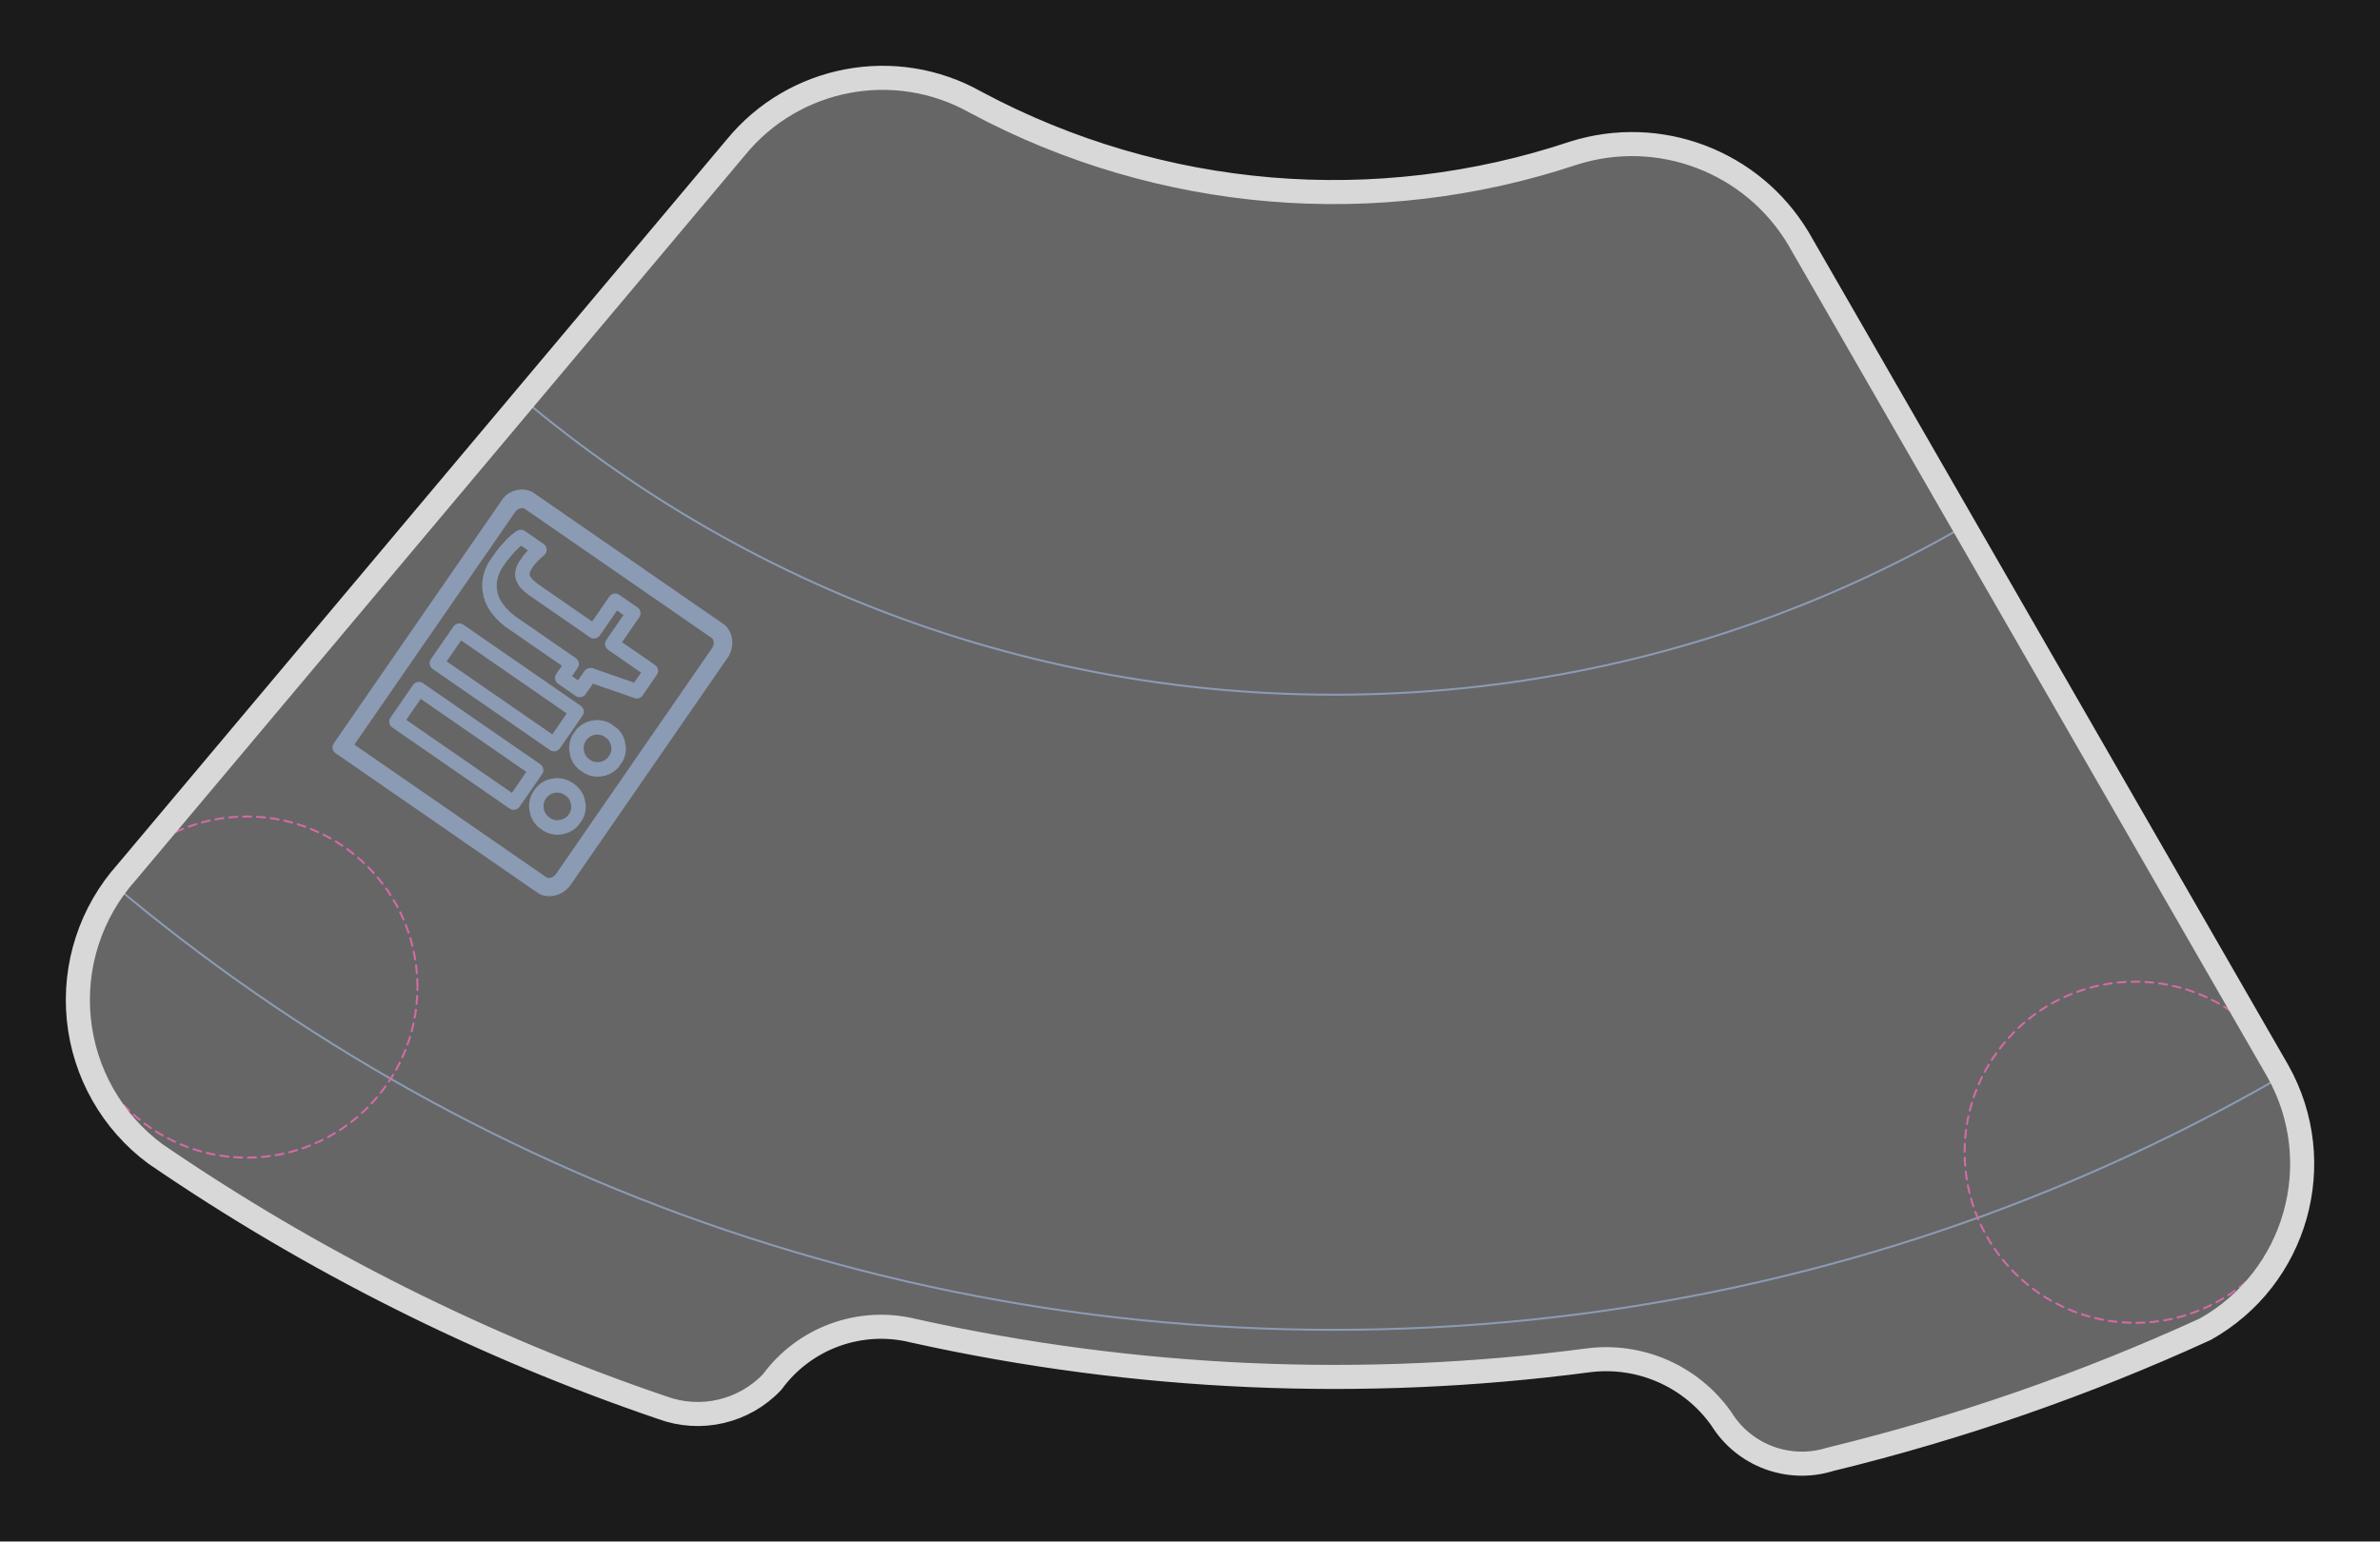
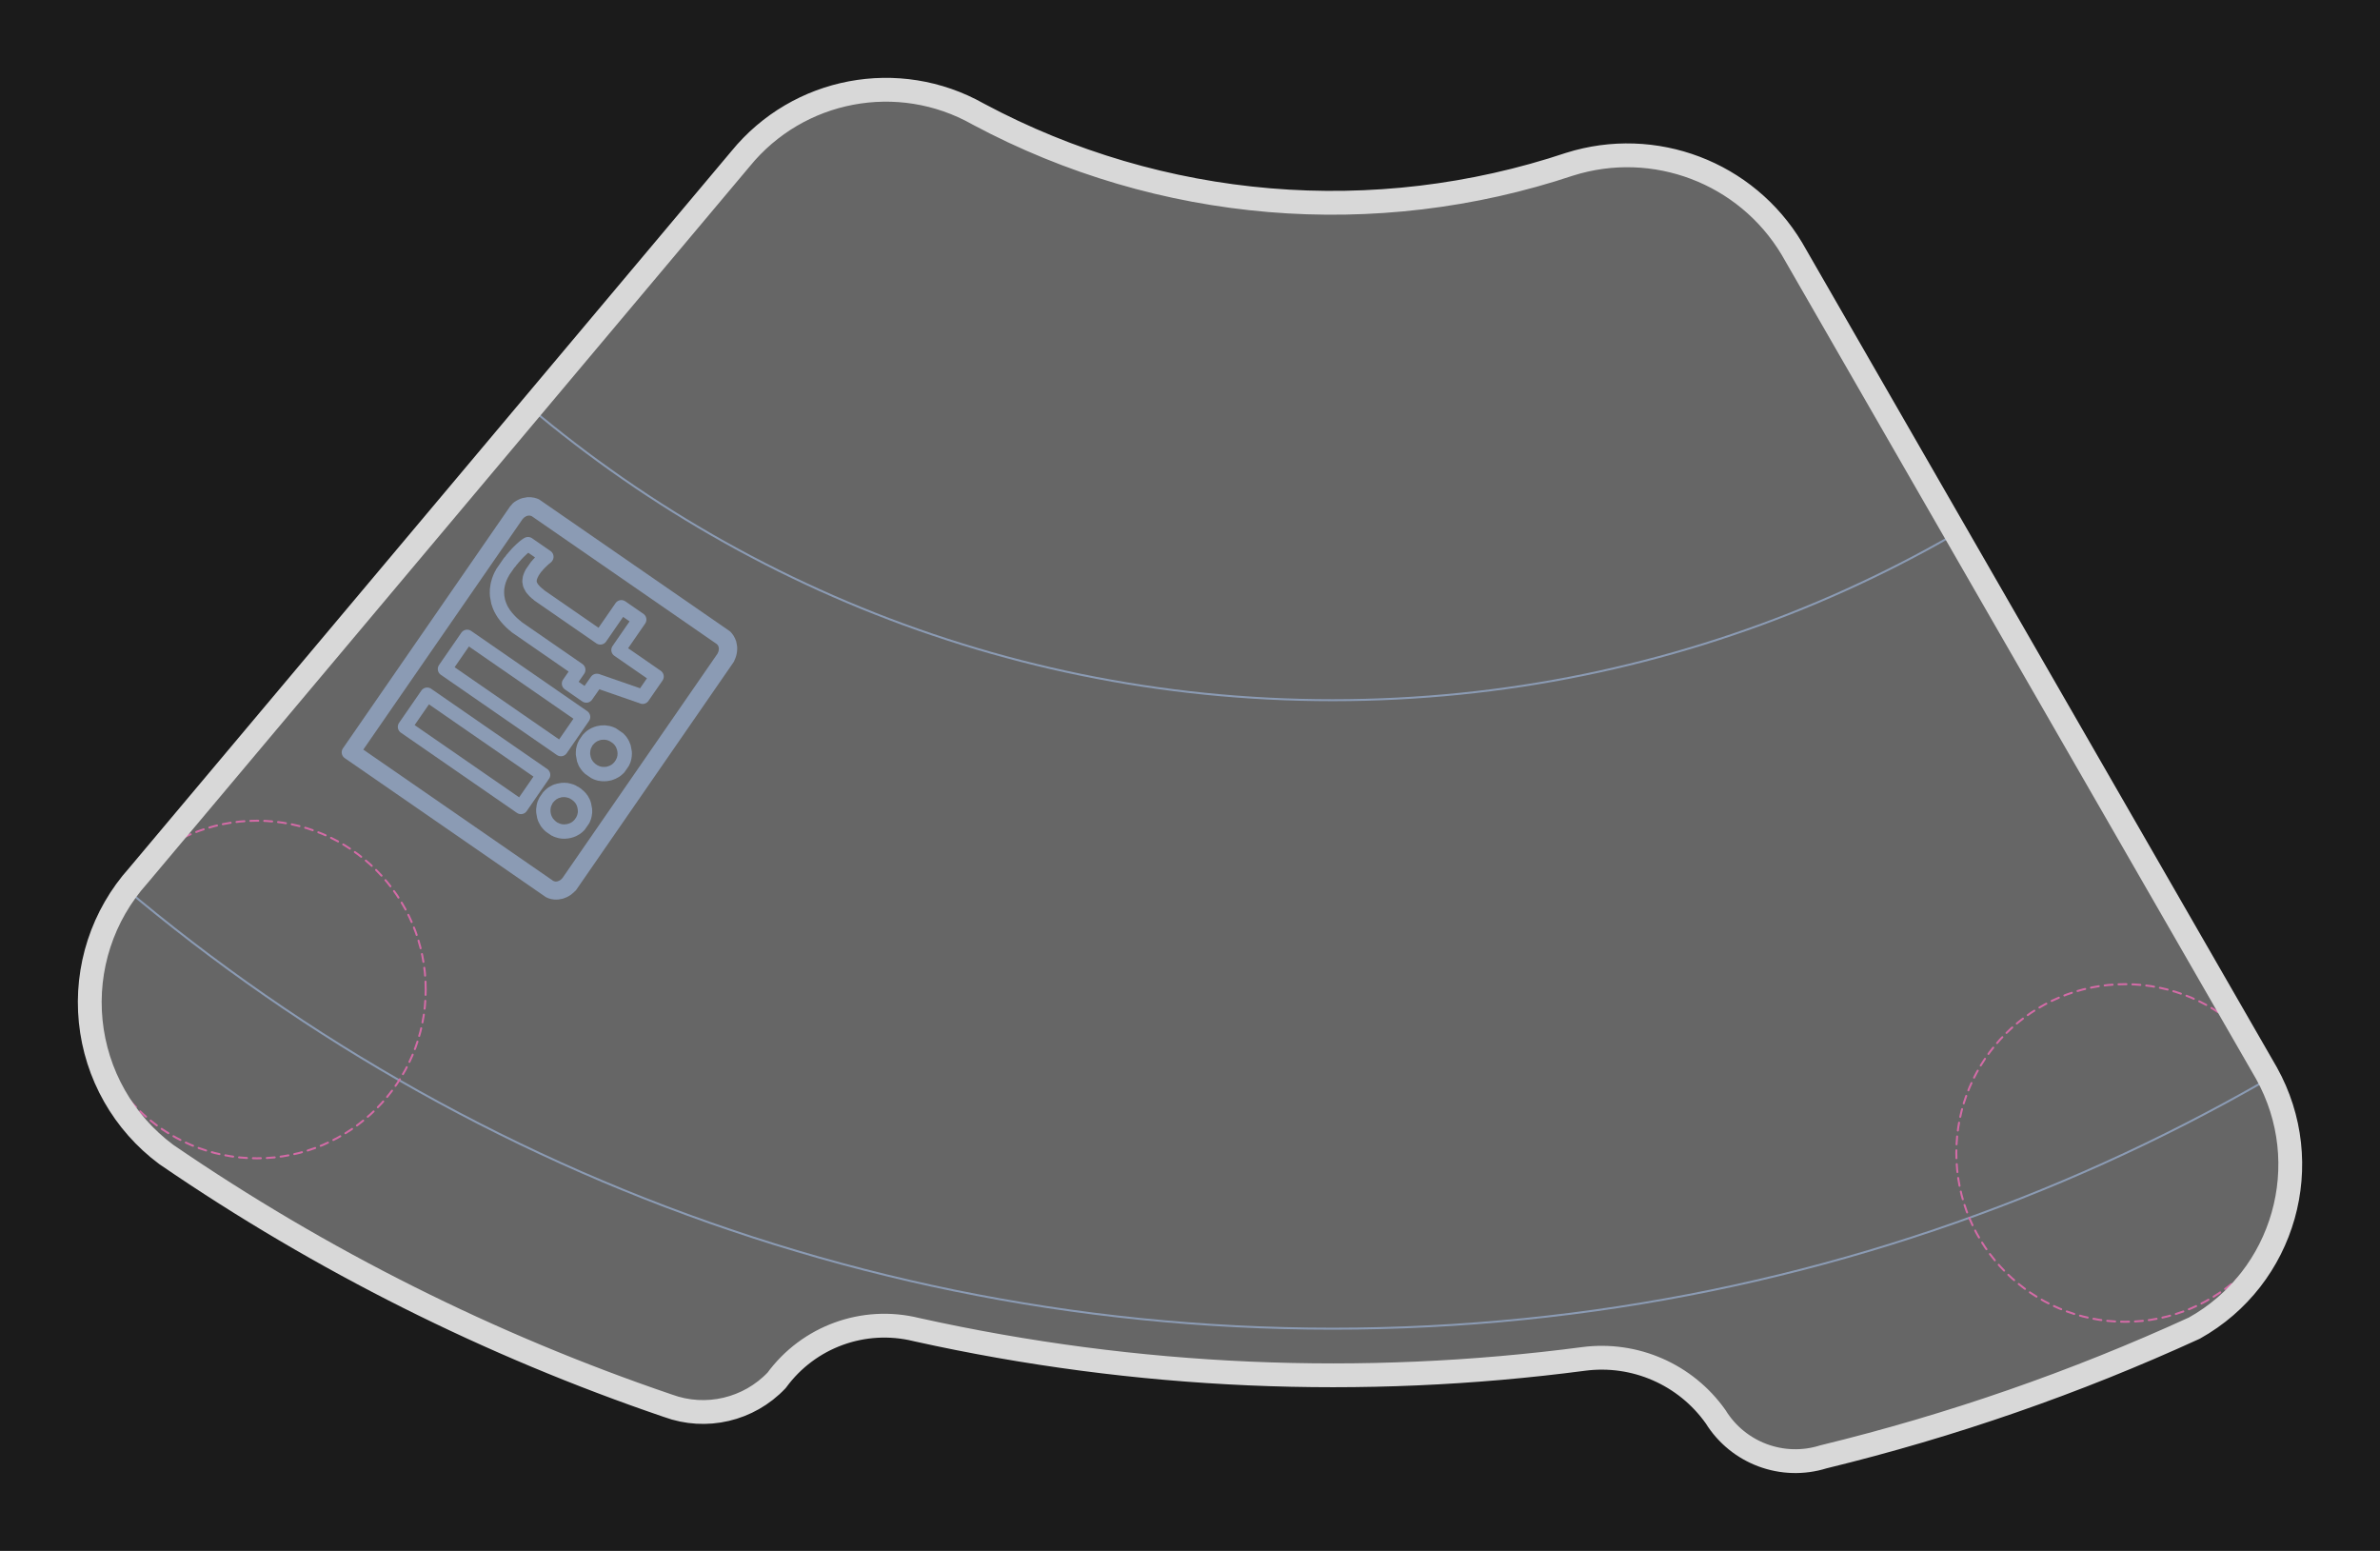
- <svg xmlns="http://www.w3.org/2000/svg" version="1.1" stroke-linecap="round" stroke-linejoin="round" stroke-width="0" fill-rule="evenodd" clip-rule="evenodd" viewBox="-21113791.78 8950680.72 37666255.56 24399804.56" width="1200" height="777.347" preserveAspectRatio="xMidYMid meet">
+ <svg xmlns="http://www.w3.org/2000/svg" version="1.1" stroke-linecap="round" stroke-linejoin="round" stroke-width="0" fill-rule="evenodd" clip-rule="evenodd" viewBox="-21317626.78 8746845.72 38073925.56 24807474.56" width="1200" height="781.873" preserveAspectRatio="xMidYMid meet">
  <defs>
    <clipPath id="pads-board-outline">
      <path d="M -18648152.288 -27219593.318 A 32999995 32999995 0 0 1 -10639010.331 -31230272.851 L -10632205.869 -31232554.748 A 1623576 1623576 0 0 1 -8893887.58 -30826435.969 L -8893189.561 -30825758.598 A 2134755 2134755 0 0 0 -6661316.509 -30013423.24 L -6646311.696 -30016761.266 A 30749998 30749998 0 0 1 4022886.15 -30482588.504 L 4014172.813 -30483733.935 A 2232335 2232335 0 0 0 6127443.507 -31406999.2 L 6128873.704 -31409094.961 A 1499472 1499472 0 0 1 7851667.295 -32049796.154 L 7866430.018 -32046247.116 A 32999994.5 32999994.5 0 0 1 13788036.355 -29989918.098 L 13784473.436 -29991781.404 A 2999015 2999015 0 0 1 14939281.404 -25910776.564 L 14938005 -25908495 L 7347699.582 -12724167.702 A 3068257.5 3068257.5 0 0 1 3792292.675 -11373595.313 L 3800733.56 -11370750.914 A 11999999 11999999 0 0 0 -5659064.104 -10576389.51 L -5672487.905 -10569168.509 A 3000430.5 3000430.5 0 0 1 -9470577.58 -11286825.003 L -9469500 -11285505 L -19106419.726 -22754024.793 A 3032199 3032199 0 0 1 -18657391.47 -27213328.345 L -18658500 -27212505 L -18648152.288 -27219593.318 Z" />
    </clipPath>
    <circle id="pads-via-aperture-1" cx="0" cy="0" r="450000" />
    <circle id="pads-via-aperture-2" cx="0" cy="0" r="900000" />
    <circle id="pads-via-aperture-3" cx="0" cy="0" r="750000" />
  </defs>
-   <rect data-kind="negative-space" x="-21113791.78" y="8950680.72" width="37666255.56" height="24399804.56" fill="#1b1b1b" />
+   <rect data-kind="negative-space" x="-21317626.78" y="8746845.72" width="38073925.56" height="24807474.56" fill="#1b1b1b" />
  <g transform="scale(1,-1)">
    <g id="pads-FR4" clip-path="url(#pads-board-outline)">
-       <rect x="-21113791.78" y="-33350485.28" width="37666255.56" height="24399804.56" fill="#666666" />
+       <rect x="-21317626.78" y="-33554320.28" width="38073925.56" height="24807474.56" fill="#666666" />
    </g>
    <g id="pads-Dwgs_User" data-gerber-layer="Dwgs_User" color="#8b9bb4" fill="currentColor" stroke="currentColor" clip-path="url(#pads-board-outline)">
      <path data-kind="drawing" data-pads-layer="0" data-name="D.6483" d="M -42650000 42650500 L -50270000 42650500 L -50270000 35030500" fill="none" stroke="currentColor" stroke-width="381000" />
      <path data-kind="drawing" data-pads-layer="0" data-name="POLY6461" d="M -48055500 -60176500 L -48055500 -67796500 L -40435500 -67796500" fill="none" stroke="currentColor" stroke-width="381000" />
      <path data-kind="drawing" data-pads-layer="0" data-name="D.3602" d="M 80953500 -65794000 L 88573500 -65794000 L 88573500 -58174000" fill="none" stroke="currentColor" stroke-width="381000" />
      <path data-kind="drawing" data-pads-layer="0" data-name="D.7595" d="M 86350000 33125500 L 86350000 40745500 L 78730000 40745500" fill="none" stroke="currentColor" stroke-width="381000" />
      <path data-kind="drawing" data-pads-layer="25" data-name="DRW35443595" d="M -9675000 -19275000 L -9678926 -19272285 L -9667577 -19255964 L -9671327 -19253383 L -9658392 -19234660 L -9662130 -19232073 L -9651780 -19217100 L -9655527 -19214512 L -9647769 -19203280 L -9651510 -19200689 L -9646337 -19193206 L -9650081 -19190612 L -9642314 -19179383 L -9646055 -19176795 L -9640880 -19169308 L -9644633 -19166725 L -9639453 -19159229 L -9643197 -19156650 L -9638023 -19149152 L -9641769 -19146568 L -9639183 -19142828 L -9642918 -19140236 L -9637751 -19132749 L -9641493 -19130158 L -9636317 -19122675 L -9640067 -19120084 L -9637480 -19116346 L -9641215 -19113756 L -9638637 -19110011 L -9642375 -19107432 L -9637205 -19099932 L -9640948 -19097346 L -9638360 -19093603 L -9642100 -19091016 L -9639518 -19087274 L -9643270 -19084688 L -9640673 -19080945 L -9644416 -19078358 L -9641828 -19074609 L -9645573 -19072017 L -9642980 -19068274 L -9646730 -19065694 L -9644141 -19061942 L -9647881 -19059360 L -9645296 -19055611 L -9649044 -19053029 L -9646457 -19049284 L -9650194 -19046701 L -9647605 -19042952 L -9651356 -19040362 L -9648772 -19036622 L -9656254 -19031445 L -9653668 -19027698 L -9657414 -19025116 L -9654826 -19021370 L -9662309 -19016191 L -9659729 -19012455 L -9663474 -19009867 L -9660885 -19006124 L -9668372 -19000950 L -9665784 -18997203 L -9673269 -18992026 L -9670682 -18988280 L -9678174 -18983109 L -9675584 -18979362 L -9683064 -18974189 L -9680496 -18970447 L -9691723 -18962681 L -9689127 -18958939 L -9700363 -18951180 L -9697772 -18947428 L -9712750 -18937086 L -9710165 -18933342 L -12750350 -16832384 L -12752938 -16836130 L -12767915 -16825784 L -12770503 -16829522 L -12781728 -16821761 L -12784319 -16825508 L -12795554 -16817741 L -12798141 -16821493 L -12805626 -16816320 L -12808219 -16820060 L -12815707 -16814890 L -12818289 -16818626 L -12825782 -16813448 L -12828365 -16817195 L -12835849 -16812019 L -12838439 -16815764 L -12842192 -16813181 L -12844774 -16816925 L -12852263 -16811746 L -12854852 -16815486 L -12858592 -16812903 L -12861179 -16816645 L -12868664 -16811470 L -12871260 -16815217 L -12874996 -16812632 L -12877582 -16816372 L -12881332 -16813796 L -12883921 -16817533 L -12887660 -16814940 L -12890247 -16818680 L -12893990 -16816103 L -12896585 -16819840 L -12900331 -16817255 L -12902914 -16820996 L -12906652 -16818413 L -12909246 -16822163 L -12912992 -16819566 L -12915573 -16823311 L -12919320 -16820726 L -12921906 -16824468 L -12925653 -16821884 L -12928239 -16825629 L -12931989 -16823037 L -12937160 -16830529 L -12940904 -16827937 L -12943486 -16831685 L -12947233 -16829104 L -12949819 -16832835 L -12953567 -16830252 L -12958736 -16837746 L -12962488 -16835153 L -12967657 -16842640 L -12971400 -16840054 L -12973991 -16843798 L -12977732 -16841214 L -12982909 -16848696 L -12986649 -16846107 L -12991827 -16853605 L -12995571 -16851014 L -13000745 -16858504 L -13004492 -16855920 L -13012255 -16867145 L -13015994 -16864561 L -13021165 -16872049 L -13024919 -16869457 L -13035262 -16884437 L -13039005 -16881847 L -13062291 -16915547 L -13066042 -16912962 L -15738808 -20780581 L -12526389 -23000557 L -12523805 -22996813 L -12505085 -23009750 L -12502495 -23006006 L -12491262 -23013769 L -12488683 -23010024 L -12477446 -23017779 L -12474860 -23014038 L -12467373 -23019215 L -12464780 -23015472 L -12457294 -23020642 L -12454709 -23016908 L -12447222 -23022080 L -12444630 -23018334 L -12437144 -23023509 L -12434561 -23019768 L -12430814 -23022359 L -12428227 -23018610 L -12420738 -23023783 L -12418148 -23020034 L -12414403 -23022628 L -12411822 -23018878 L -12408076 -23021471 L -12405486 -23017729 L -12398005 -23022903 L -12395417 -23019157 L -12391664 -23021746 L -12389080 -23017997 L -12385332 -23020583 L -12382754 -23016839 L -12379010 -23019429 L -12376419 -23015686 L -12372670 -23018275 L -12370080 -23014530 L -12366343 -23017118 L -12363757 -23013372 L -12360007 -23015958 L -12357421 -23012216 L -12353673 -23014802 L -12351092 -23011060 L -12347350 -23013645 L -12344764 -23009899 L -12341019 -23012490 L -12335842 -23005006 L -12332096 -23007594 L -12329511 -23003849 L -12325762 -23006435 L -12320592 -22998937 L -12316846 -23001534 L -12314254 -22997789 L -12310511 -23000374 L -12305342 -22992888 L -12301595 -22995477 L -12299011 -22991730 L -12295268 -22994312 L -12290091 -22986831 L -12286349 -22989420 L -12281167 -22981924 L -12277427 -22984510 L -12272260 -22977032 L -12268508 -22979613 L -12260752 -22968384 L -12257002 -22970966 L -12251824 -22963483 L -12248080 -22966069 L -12237733 -22951093 L -12233995 -22953679 L -12226228 -22942451 L -12222486 -22945037 L -12209552 -22926317 L -12205806 -22928905 L -12194737 -22912890 L -12190995 -22915477 L -9675000 -19275000" fill="none" stroke="currentColor" stroke-width="225000" />
      <path data-kind="drawing" data-pads-layer="25" data-name="DRW35443595" d="M -9728505 -19240063 L -12246021 -22883045 L -12249768 -22880448 L -12262704 -22899175 L -12266447 -22896585 L -12276800 -22911560 L -12280536 -22908973 L -12288308 -22920203 L -12292049 -22917614 L -12297225 -22925101 L -12300969 -22922514 L -12308727 -22933746 L -12312479 -22931164 L -12315062 -22934906 L -12318805 -22932320 L -12323982 -22939815 L -12327724 -22937220 L -12332898 -22944702 L -12336643 -22942119 L -12339230 -22945866 L -12342974 -22943281 L -12348153 -22950765 L -12351892 -22948178 L -12354478 -22951920 L -12358221 -22949331 L -12360808 -22953087 L -12364557 -22950486 L -12369728 -22957976 L -12373478 -22955391 L -12376061 -22959138 L -12379808 -22956546 L -12382397 -22960292 L -12386142 -22957699 L -12388725 -22961456 L -12392470 -22958862 L -12395058 -22962608 L -12398800 -22960019 L -12401388 -22963764 L -12408873 -22958586 L -12411459 -22962337 L -12415203 -22959746 L -12417799 -22963490 L -12421533 -22960905 L -12424123 -22964648 L -12431616 -22959464 L -12434203 -22963217 L -12437951 -22960630 L -12440537 -22964372 L -12448021 -22959200 L -12450608 -22962940 L -12458098 -22957766 L -12460685 -22961506 L -12471917 -22953746 L -12474507 -22957489 L -12485734 -22949730 L -12488323 -22953472 L -12503302 -22943124 L -12505888 -22946863 L -15662140 -20765702 L -13030771 -16957984 L -13027029 -16960576 L -13014086 -16941858 L -13010345 -16944433 L -12999997 -16929461 L -12996257 -16932047 L -12988487 -16920814 L -12984745 -16923400 L -12979574 -16915919 L -12975831 -16918504 L -12968067 -16907269 L -12964324 -16909856 L -12959145 -16902372 L -12955399 -16904965 L -12952815 -16901218 L -12949065 -16903801 L -12943893 -16896313 L -12940146 -16898902 L -12934971 -16891410 L -12931236 -16894001 L -12928649 -16890260 L -12924902 -16892846 L -12922316 -16889095 L -12918570 -16891690 L -12913395 -16884200 L -12909647 -16886786 L -12907065 -16883041 L -12903317 -16885630 L -12900737 -16881887 L -12896988 -16884473 L -12894402 -16880728 L -12890660 -16883309 L -12888075 -16879573 L -12884330 -16882155 L -12881736 -16878418 L -12877993 -16881008 L -12875407 -16877268 L -12867918 -16882430 L -12865335 -16878685 L -12861585 -16881273 L -12859002 -16877536 L -12855258 -16880119 L -12852667 -16876378 L -12845178 -16881551 L -12842593 -16877808 L -12838850 -16880396 L -12836265 -16876652 L -12828775 -16881821 L -12826185 -16878077 L -12818694 -16883262 L -12816110 -16879509 L -12804871 -16887271 L -12802289 -16883528 L -12791056 -16891285 L -12788468 -16887547 L -12773492 -16897900 L -12770909 -16894150 L -9760672 -18974408 L -9763270 -18978153 L -9748288 -18988503 L -9750876 -18992245 L -9739640 -19000009 L -9742230 -19003753 L -9731001 -19011514 L -9733582 -19015256 L -9726098 -19020433 L -9728683 -19024177 L -9721190 -19029353 L -9723784 -19033098 L -9720035 -19035683 L -9722625 -19039430 L -9715137 -19044605 L -9717723 -19048351 L -9713977 -19050932 L -9716566 -19054681 L -9712823 -19057266 L -9715411 -19061012 L -9707917 -19066184 L -9710509 -19069928 L -9706769 -19072520 L -9709354 -19076257 L -9705607 -19078847 L -9708198 -19082589 L -9704449 -19085178 L -9707041 -19088925 L -9703295 -19091516 L -9705882 -19095254 L -9702139 -19097849 L -9704732 -19101589 L -9700982 -19104174 L -9706158 -19111662 L -9702416 -19114252 L -9705002 -19117996 L -9701259 -19120590 L -9703845 -19124322 L -9700099 -19126916 L -9705273 -19134400 L -9701528 -19136990 L -9706702 -19144476 L -9702959 -19147061 L -9705550 -19150807 L -9701804 -19153399 L -9706981 -19160884 L -9703236 -19163473 L -9710995 -19174702 L -9707252 -19177292 L -9712428 -19184778 L -9708682 -19187366 L -9716444 -19198599 L -9712700 -19201189 L -9723049 -19216158 L -9719303 -19218745 L -9732241 -19237470 L -9728505 -19240063" fill="none" stroke="currentColor" stroke-width="225000" />
      <path data-kind="drawing" data-pads-layer="25" data-name="DRW35443595" d="M -12627095 -21140046 L -14484147 -19856698 L -14841213 -20373382 L -12984154 -21656725 L -12627095 -21140046" fill="none" stroke="currentColor" stroke-width="225000" />
      <path data-kind="drawing" data-pads-layer="25" data-name="DRW35443595" d="M -11987334 -21855910 L -11991076 -21853319 L -11978142 -21834601 L -11981885 -21832018 L -11971529 -21817034 L -11975281 -21814454 L -11967511 -21803214 L -11971254 -21800632 L -11966083 -21793139 L -11969824 -21790555 L -11962065 -21779321 L -11965814 -21776739 L -11960640 -21769247 L -11964378 -21766661 L -11959209 -21759168 L -11962949 -21756581 L -11957776 -21749096 L -11961515 -21746507 L -11956344 -21739023 L -11960089 -21736429 L -11957503 -21732694 L -11961245 -21730103 L -11956069 -21722609 L -11959811 -21720028 L -11957231 -21716281 L -11960967 -21713692 L -11958385 -21709945 L -11962128 -21707362 L -11956948 -21699876 L -11960695 -21697287 L -11958108 -21693539 L -11961857 -21690960 L -11959267 -21687219 L -11963010 -21684626 L -11960423 -21680881 L -11964163 -21678287 L -11961577 -21674550 L -11965314 -21671961 L -11962737 -21668214 L -11966481 -21665626 L -11963899 -21661883 L -11967637 -21659301 L -11965042 -21655553 L -11968794 -21652962 L -11966209 -21649226 L -11969954 -21646638 L -11967361 -21642894 L -11971109 -21640302 L -11968525 -21636561 L -11972262 -21633972 L -11969672 -21630230 L -11973416 -21627638 L -11970831 -21623903 L -11974577 -21621307 L -11971993 -21617567 L -11979481 -21612395 L -11976886 -21608645 L -11980632 -21606064 L -11978049 -21602321 L -11981791 -21599728 L -11979207 -21595987 L -11986690 -21590802 L -11984103 -21587068 L -11987848 -21584478 L -11985260 -21580726 L -11992744 -21575559 L -11990158 -21571811 L -11997649 -21566636 L -11995062 -21562893 L -12002553 -21557725 L -11999965 -21553979 L -12007449 -21548801 L -12004866 -21545062 L -12012352 -21539883 L -12009763 -21536140 L -12021000 -21528378 L -12018417 -21524636 L -12029637 -21516870 L -12027054 -21513127 L -12042031 -21502780 L -12039441 -21499034 L -12058163 -21486099 L -12055577 -21482352 L -12089277 -21459068 L -12086686 -21455319 L -12120379 -21432040 L -12122966 -21435778 L -12160415 -21409904 L -12162994 -21413650 L -12181720 -21400709 L -12184301 -21404457 L -12195541 -21396694 L -12198124 -21400441 L -12209351 -21392680 L -12211947 -21396423 L -12223180 -21388661 L -12225767 -21392404 L -12233254 -21387224 L -12235838 -21390972 L -12247075 -21383212 L -12249658 -21386950 L -12257145 -21381777 L -12259736 -21385520 L -12263477 -21382941 L -12266063 -21386680 L -12273549 -21381504 L -12276139 -21385246 L -12283632 -21380074 L -12286223 -21383820 L -12289963 -21381231 L -12292552 -21384983 L -12300039 -21379799 L -12302619 -21383546 L -12306369 -21380956 L -12308956 -21384703 L -12312697 -21382115 L -12315284 -21385857 L -12322773 -21380677 L -12325363 -21384433 L -12329109 -21381838 L -12331690 -21385585 L -12335439 -21382996 L -12338028 -21386741 L -12341765 -21384156 L -12344355 -21387895 L -12348103 -21385313 L -12350687 -21389054 L -12354432 -21386463 L -12357019 -21390219 L -12360764 -21387624 L -12363355 -21391367 L -12367100 -21388780 L -12369682 -21392530 L -12373428 -21389939 L -12376015 -21393680 L -12379759 -21391095 L -12382344 -21394841 L -12386087 -21392254 L -12391270 -21399736 L -12395002 -21397149 L -12397591 -21400895 L -12401344 -21398307 L -12403924 -21402049 L -12407675 -21399466 L -12410267 -21403211 L -12414002 -21400622 L -12419179 -21408109 L -12422923 -21405522 L -12425506 -21409267 L -12429253 -21406681 L -12434425 -21414172 L -12438167 -21411575 L -12443346 -21419065 L -12447092 -21416487 L -12452261 -21423966 L -12456008 -21421385 L -12461186 -21428871 L -12464930 -21426279 L -12470104 -21433773 L -12473853 -21431184 L -12479018 -21438671 L -12482765 -21436081 L -12490534 -21447319 L -12494275 -21444727 L -12504622 -21459705 L -12508363 -21457117 L -12518714 -21472093 L -12522457 -21469502 L -12537985 -21491970 L -12541730 -21489381 L -12590888 -21560518 L -12587140 -21563101 L -12602669 -21585568 L -12598923 -21588160 L -12611861 -21606881 L -12608113 -21609466 L -12615880 -21620699 L -12612137 -21623289 L -12619901 -21634516 L -12616152 -21637107 L -12621333 -21644588 L -12617580 -21647184 L -12622759 -21654666 L -12619012 -21657260 L -12624190 -21664744 L -12620448 -21667331 L -12625619 -21674816 L -12621878 -21677410 L -12627049 -21684900 L -12623308 -21687485 L -12628479 -21694971 L -12624737 -21697564 L -12627325 -21701302 L -12623579 -21703894 L -12628755 -21711382 L -12625016 -21713966 L -12627597 -21717709 L -12623852 -21720297 L -12626444 -21724044 L -12622696 -21726630 L -12627875 -21734116 L -12624131 -21736707 L -12626721 -21740443 L -12622969 -21743041 L -12625556 -21746782 L -12621812 -21749364 L -12624403 -21753108 L -12620659 -21755696 L -12623244 -21759444 L -12619496 -21762032 L -12622093 -21765765 L -12618344 -21768363 L -12620938 -21772101 L -12617193 -21774694 L -12619773 -21778435 L -12616031 -21781027 L -12618619 -21784766 L -12614878 -21787360 L -12617465 -21791100 L -12613713 -21793687 L -12616309 -21797433 L -12612564 -21800015 L -12615150 -21803761 L -12611410 -21806351 L -12613993 -21810094 L -12606501 -21815272 L -12609090 -21819014 L -12605346 -21821604 L -12607934 -21825345 L -12604195 -21827932 L -12606778 -21831678 L -12599290 -21836854 L -12601869 -21840598 L -12598137 -21843185 L -12600722 -21846923 L -12593234 -21852100 L -12595819 -21855848 L -12588333 -21861022 L -12590921 -21864768 L -12583426 -21869941 L -12586019 -21873681 L -12578531 -21878859 L -12581114 -21882604 L -12573631 -21887773 L -12576215 -21891520 L -12568720 -21896695 L -12571315 -21900439 L -12560086 -21908200 L -12562671 -21911943 L -12547697 -21922292 L -12550284 -21926037 L -12535301 -21936384 L -12537897 -21940141 L -12515430 -21955653 L -12518016 -21959397 L -12439394 -22013741 L -12436804 -22009992 L -12414343 -22025518 L -12411746 -22021780 L -12396780 -22032120 L -12394190 -22028378 L -12382957 -22036144 L -12380371 -22032396 L -12369137 -22040157 L -12366552 -22036414 L -12355311 -22044175 L -12352729 -22040435 L -12345241 -22045604 L -12342649 -22041860 L -12335162 -22047034 L -12332580 -22043290 L -12325091 -22048469 L -12322498 -22044726 L -12315016 -22049902 L -12312430 -22046160 L -12308684 -22048748 L -12306100 -22044995 L -12298605 -22050168 L -12296017 -22046426 L -12292283 -22049019 L -12289689 -22045271 L -12282199 -22050448 L -12279618 -22046707 L -12275872 -22049289 L -12273290 -22045543 L -12269540 -22048131 L -12266950 -22044388 L -12263208 -22046974 L -12260620 -22043234 L -12256875 -22045819 L -12254287 -22042079 L -12246797 -22047254 L -12244207 -22043507 L -12240470 -22046098 L -12237882 -22042349 L -12234143 -22044937 L -12231552 -22041192 L -12227802 -22043777 L -12225215 -22040035 L -12221472 -22042628 L -12218884 -22038879 L -12215141 -22041468 L -12212555 -22037722 L -12208810 -22040314 L -12203636 -22032821 L -12199894 -22035410 L -12197303 -22031665 L -12193557 -22034251 L -12190978 -22030507 L -12187234 -22033098 L -12184645 -22029356 L -12180892 -22031939 L -12175723 -22024458 L -12171980 -22027042 L -12169392 -22023292 L -12165646 -22025884 L -12160476 -22018393 L -12156727 -22020984 L -12154143 -22017237 L -12150401 -22019828 L -12145217 -22012338 L -12141477 -22014923 L -12136303 -22007435 L -12132556 -22010025 L -12127382 -22002538 L -12123638 -22005127 L -12118470 -21997638 L -12114724 -22000226 L -12109548 -21992735 L -12105800 -21995319 L -12098039 -21984086 L -12094297 -21986673 L -12086537 -21975448 L -12082789 -21978037 L -12072441 -21963057 L -12068697 -21965643 L -12055760 -21946922 L -12052013 -21949509 L -11987334 -21855910" fill="none" stroke="currentColor" stroke-width="225000" />
      <path data-kind="drawing" data-pads-layer="25" data-name="DRW35443595" d="M -11987510 -20214538 L -13844568 -18931197 L -14201625 -19447873 L -12344570 -20731217 L -11987510 -20214538" fill="none" stroke="currentColor" stroke-width="225000" />
      <path data-kind="drawing" data-pads-layer="25" data-name="DRW35443595" d="M -11354664 -20940407 L -11358412 -20937819 L -11342882 -20915353 L -11346631 -20912770 L -11336278 -20897790 L -11340019 -20895197 L -11332262 -20883976 L -11336006 -20881380 L -11330830 -20873889 L -11334579 -20871310 L -11326809 -20860078 L -11330557 -20857491 L -11325387 -20850000 L -11329117 -20847416 L -11323947 -20839929 L -11327698 -20837335 L -11322521 -20829854 L -11326259 -20827265 L -11323676 -20823519 L -11327415 -20820932 L -11322245 -20813445 L -11325996 -20810862 L -11320816 -20803371 L -11324557 -20800778 L -11321977 -20797039 L -11325712 -20794449 L -11323125 -20790708 L -11326873 -20788119 L -11321696 -20780627 L -11325443 -20778041 L -11322856 -20774299 L -11326601 -20771714 L -11324010 -20767972 L -11327756 -20765383 L -11325174 -20761642 L -11328907 -20759050 L -11326324 -20755304 L -11330069 -20752718 L -11327486 -20748971 L -11331225 -20746385 L -11328633 -20742648 L -11332381 -20740051 L -11329796 -20736306 L -11333541 -20733717 L -11330951 -20729972 L -11334696 -20727396 L -11332109 -20723643 L -11335849 -20721057 L -11333267 -20717321 L -11337008 -20714726 L -11334423 -20710980 L -11338168 -20708401 L -11335580 -20704650 L -11339322 -20702065 L -11336736 -20698320 L -11344221 -20693142 L -11341635 -20689398 L -11345376 -20686814 L -11342798 -20683069 L -11350281 -20677895 L -11347691 -20674153 L -11351437 -20671565 L -11348854 -20667822 L -11356339 -20662643 L -11353746 -20658897 L -11357492 -20656310 L -11354908 -20652570 L -11362397 -20647395 L -11359807 -20643649 L -11367294 -20638480 L -11364708 -20634739 L -11372198 -20629559 L -11369610 -20625818 L -11380842 -20618051 L -11378253 -20614309 L -11385739 -20609136 L -11383155 -20605385 L -11394387 -20597632 L -11391793 -20593881 L -11406771 -20583531 L -11404193 -20579788 L -11422908 -20566856 L -11420316 -20563111 L -11521412 -20493252 L -11524002 -20496989 L -11542718 -20484053 L -11545305 -20487798 L -11560279 -20477451 L -11562869 -20481198 L -11574101 -20473431 L -11576688 -20477174 L -11587932 -20469413 L -11590512 -20473157 L -11597996 -20467985 L -11600586 -20471728 L -11608074 -20466553 L -11610657 -20470301 L -11618146 -20465118 L -11620738 -20468870 L -11628225 -20463689 L -11630807 -20467430 L -11638301 -20462261 L -11640886 -20466004 L -11648376 -20460831 L -11650958 -20464578 L -11654710 -20461984 L -11657296 -20465732 L -11661040 -20463145 L -11663622 -20466890 L -11671109 -20461709 L -11673699 -20465459 L -11677448 -20462865 L -11680031 -20466615 L -11683779 -20464025 L -11686362 -20467767 L -11693851 -20462595 L -11696435 -20466342 L -11700190 -20463750 L -11702772 -20467496 L -11706514 -20464907 L -11709108 -20468652 L -11712851 -20466063 L -11715434 -20469803 L -11719178 -20467222 L -11721765 -20470965 L -11725509 -20468376 L -11728093 -20472122 L -11731843 -20469530 L -11734426 -20473275 L -11738171 -20470691 L -11740755 -20474436 L -11744498 -20471854 L -11747092 -20475590 L -11750832 -20473002 L -11756010 -20480491 L -11759749 -20477904 L -11762339 -20481654 L -11766087 -20479065 L -11768667 -20482806 L -11772419 -20480220 L -11777590 -20487703 L -11781340 -20485117 L -11783920 -20488865 L -11787670 -20486283 L -11792836 -20493771 L -11796590 -20491177 L -11799177 -20494920 L -11802917 -20492335 L -11808091 -20499822 L -11811833 -20497233 L -11817013 -20504723 L -11820760 -20502140 L -11825928 -20509628 L -11829674 -20507036 L -11834847 -20514525 L -11838592 -20511936 L -11846354 -20523166 L -11850098 -20520582 L -11855271 -20528066 L -11859016 -20525486 L -11869365 -20540461 L -11873108 -20537875 L -11883457 -20552849 L -11887199 -20550261 L -11902734 -20572727 L -11906476 -20570137 L -11955634 -20641278 L -11951892 -20643862 L -11970008 -20670076 L -11966259 -20672656 L -11976612 -20687634 L -11972858 -20690222 L -11980616 -20701450 L -11976883 -20704040 L -11984641 -20715273 L -11980893 -20717856 L -11986071 -20725349 L -11982328 -20727940 L -11990092 -20739168 L -11986346 -20741758 L -11991520 -20749242 L -11987784 -20751830 L -11990359 -20755570 L -11986618 -20758158 L -11991789 -20765653 L -11988054 -20768239 L -11993228 -20775725 L -11989479 -20778313 L -11992071 -20782055 L -11988330 -20784643 L -11993498 -20792129 L -11989758 -20794723 L -11992345 -20798467 L -11988599 -20801049 L -11993775 -20808538 L -11990029 -20811132 L -11992617 -20814867 L -11988874 -20817462 L -11991462 -20821203 L -11987719 -20823788 L -11990308 -20827534 L -11986566 -20830125 L -11989149 -20833863 L -11985402 -20836449 L -11987998 -20840199 L -11984249 -20842784 L -11986837 -20846532 L -11983089 -20849116 L -11985679 -20852859 L -11981937 -20855444 L -11984524 -20859192 L -11980776 -20861780 L -11983365 -20865522 L -11979620 -20868111 L -11982204 -20871859 L -11978468 -20874442 L -11981048 -20878189 L -11977310 -20880769 L -11979893 -20884523 L -11976155 -20887110 L -11978736 -20890849 L -11974990 -20893437 L -11977580 -20897176 L -11970093 -20902354 L -11972678 -20906103 L -11968939 -20908685 L -11971527 -20912431 L -11964037 -20917611 L -11966620 -20921348 L -11962879 -20923937 L -11965463 -20927681 L -11957975 -20932862 L -11960562 -20936598 L -11956828 -20939183 L -11959410 -20942929 L -11951917 -20948105 L -11954506 -20951851 L -11947020 -20957025 L -11949607 -20960773 L -11938372 -20968528 L -11940962 -20972272 L -11933476 -20977452 L -11936065 -20981194 L -11924825 -20988959 L -11927419 -20992709 L -11916186 -21000463 L -11918769 -21004208 L -11903798 -21014557 L -11906382 -21018301 L -11883923 -21033825 L -11886502 -21037570 L -11800392 -21097077 L -11797803 -21093334 L -11775342 -21108859 L -11772750 -21105114 L -11757780 -21115462 L -11755190 -21111720 L -11743951 -21119481 L -11741366 -21115736 L -11730141 -21123500 L -11727551 -21119752 L -11720059 -21124929 L -11717484 -21121185 L -11709983 -21126361 L -11707396 -21122617 L -11699909 -21127793 L -11697321 -21124053 L -11689834 -21129229 L -11687252 -21125475 L -11679757 -21130654 L -11677173 -21126911 L -11673431 -21129494 L -11670841 -21125750 L -11663350 -21130930 L -11660766 -21127185 L -11657018 -21129780 L -11654434 -21126020 L -11646939 -21131200 L -11644357 -21127455 L -11640614 -21130052 L -11638028 -21126302 L -11634280 -21128894 L -11631696 -21125143 L -11624204 -21130319 L -11621618 -21126575 L -11617876 -21129170 L -11615284 -21125421 L -11611543 -21128005 L -11608954 -21124263 L -11605215 -21126850 L -11602627 -21123104 L -11598878 -21125695 L -11596297 -21121945 L -11592551 -21124540 L -11589973 -21120794 L -11586219 -21123378 L -11583632 -21119640 L -11579889 -21122220 L -11577303 -21118479 L -11573553 -21121068 L -11570969 -21117325 L -11567228 -21119909 L -11562046 -21112422 L -11558303 -21115005 L -11555718 -21111263 L -11551978 -21113853 L -11549385 -21110095 L -11545642 -21112697 L -11540468 -21105209 L -11536728 -21107790 L -11534135 -21104048 L -11530395 -21106635 L -11525216 -21099143 L -11521467 -21101735 L -11518880 -21097995 L -11515140 -21100580 L -11509968 -21093092 L -11506229 -21095684 L -11501044 -21088192 L -11497309 -21090774 L -11492132 -21083288 L -11488384 -21085883 L -11483212 -21078391 L -11479464 -21080980 L -11474292 -21073489 L -11470546 -21076076 L -11462789 -21064844 L -11459046 -21067436 L -11451282 -21056198 L -11447531 -21058784 L -11437189 -21043813 L -11433443 -21046399 L -11420503 -21027686 L -11416759 -21030266 L -11354664 -20940407" fill="none" stroke="currentColor" stroke-width="225000" />
      <path data-kind="drawing" data-pads-layer="25" data-name="DRW35443595" d="M -10811683 -19568436 L -11425712 -19144102 L -11089350 -18657385 L -11377648 -18458154 L -11714004 -18944879 L -12702441 -18261808 L -12699853 -18258066 L -12741042 -18229610 L -12738456 -18225863 L -12764655 -18207751 L -12762069 -18204003 L -12777053 -18193661 L -12774464 -18189911 L -12789445 -18179561 L -12786844 -18175820 L -12801829 -18165471 L -12799241 -18161732 L -12810469 -18153957 L -12807878 -18150227 L -12815370 -18145045 L -12812784 -18141305 L -12820268 -18136119 L -12817687 -18132377 L -12825171 -18127204 L -12822585 -18123464 L -12830069 -18118290 L -12827488 -18114541 L -12834977 -18109369 L -12832384 -18105628 L -12836131 -18103040 L -12833547 -18099292 L -12841033 -18094117 L -12838443 -18090371 L -12842195 -18087788 L -12839603 -18084042 L -12843344 -18081455 L -12840756 -18077713 L -12844501 -18075125 L -12841916 -18071382 L -12845664 -18068788 L -12843070 -18065054 L -12846816 -18062457 L -12844227 -18058716 L -12847968 -18056131 L -12845378 -18052387 L -12849129 -18049801 L -12843951 -18042308 L -12847699 -18039733 L -12845111 -18035978 L -12848853 -18033394 L -12843677 -18025908 L -12847424 -18023313 L -12842244 -18015829 L -12845995 -18013243 L -12840816 -18005756 L -12844568 -18003162 L -12839391 -17995681 L -12843131 -17993089 L -12835370 -17981858 L -12839116 -17979271 L -12828762 -17964297 L -12832506 -17961704 L -12822156 -17946732 L -12825906 -17944140 L -12807790 -17917935 L -12811534 -17915349 L -12733912 -17803025 L -12730175 -17805616 L -12706882 -17771915 L -12703140 -17774506 L -12685023 -17748295 L -12681285 -17750877 L -12668349 -17732166 L -12664601 -17734748 L -12651665 -17716030 L -12647919 -17718612 L -12634984 -17699898 L -12631236 -17702486 L -12620891 -17687504 L -12617149 -17690094 L -12606798 -17675119 L -12603049 -17677707 L -12595291 -17666470 L -12591551 -17669057 L -12581197 -17654085 L -12577449 -17656665 L -12574869 -17652924 L -12870652 -17448526 L -12875822 -17456011 L -12879569 -17453429 L -12884745 -17460917 L -12888485 -17458326 L -12896254 -17469559 L -12899994 -17466971 L -12907752 -17478204 L -12911500 -17475611 L -12919260 -17486846 L -12923005 -17484256 L -12930761 -17495490 L -12934508 -17492905 L -12944859 -17507881 L -12948606 -17505298 L -12958950 -17520271 L -12962695 -17517690 L -12973044 -17532657 L -12976789 -17530072 L -12989726 -17548796 L -12993469 -17546207 L -13006410 -17564923 L -13010147 -17562335 L -13023090 -17581057 L -13026839 -17578475 L -13042362 -17600931 L -13046105 -17598350 L -13066800 -17628303 L -13070550 -17625711 L -13091244 -17655661 L -13094985 -17653078 L -13120866 -17690517 L -13124607 -17687930 L -13160833 -17740353 L -13164572 -17737762 L -13283590 -17909988 L -13279852 -17912576 L -13303134 -17946277 L -13299388 -17948863 L -13314920 -17971330 L -13311166 -17973912 L -13324108 -17992635 L -13320370 -17995214 L -13330716 -18010194 L -13326970 -18012786 L -13337321 -18027758 L -13333578 -18030344 L -13341342 -18041576 L -13337595 -18044168 L -13345354 -18055401 L -13341614 -18057985 L -13349376 -18069217 L -13345626 -18071804 L -13353397 -18083036 L -13349655 -18085623 L -13354825 -18093113 L -13351077 -18095700 L -13358839 -18106933 L -13355095 -18109521 L -13360277 -18117008 L -13356522 -18119592 L -13361705 -18127084 L -13357959 -18129670 L -13363134 -18137160 L -13359386 -18139749 L -13364559 -18147236 L -13360819 -18149826 L -13365989 -18157304 L -13362254 -18159899 L -13367426 -18167390 L -13363682 -18169974 L -13368857 -18177462 L -13365114 -18180050 L -13367698 -18183792 L -13363950 -18186381 L -13369131 -18193873 L -13365383 -18196454 L -13367975 -18200200 L -13364229 -18202789 L -13369403 -18210271 L -13365660 -18212866 L -13368246 -18216604 L -13364500 -18219189 L -13369681 -18226681 L -13365933 -18229268 L -13368514 -18233009 L -13364777 -18235599 L -13369949 -18243089 L -13366205 -18245670 L -13368793 -18249422 L -13365054 -18252004 L -13367640 -18255758 L -13363896 -18258339 L -13366476 -18262083 L -13362736 -18264670 L -13367908 -18272162 L -13364172 -18274746 L -13366754 -18278491 L -13363007 -18281078 L -13365599 -18284824 L -13361859 -18287411 L -13364443 -18291157 L -13360700 -18293743 L -13363283 -18297481 L -13359548 -18300075 L -13362129 -18303823 L -13358387 -18306407 L -13360972 -18310147 L -13357230 -18312739 L -13359813 -18316484 L -13356075 -18319065 L -13358659 -18322813 L -13354912 -18325398 L -13357501 -18329138 L -13353758 -18331731 L -13356348 -18335471 L -13352597 -18338059 L -13355187 -18341806 L -13351456 -18344396 L -13354034 -18348140 L -13350290 -18350728 L -13352871 -18354472 L -13349129 -18357054 L -13351714 -18360803 L -13347973 -18363390 L -13350568 -18367132 L -13346817 -18369718 L -13349404 -18373459 L -13345664 -18376055 L -13348252 -18379793 L -13340762 -18384968 L -13343343 -18388711 L -13339607 -18391300 L -13342193 -18395041 L -13338448 -18397631 L -13341034 -18401376 L -13333540 -18406550 L -13336138 -18410292 L -13332397 -18412885 L -13334981 -18416627 L -13331234 -18419215 L -13333819 -18422961 L -13326334 -18428133 L -13328922 -18431880 L -13325177 -18434459 L -13327760 -18438208 L -13320284 -18443380 L -13322861 -18447127 L -13319117 -18449715 L -13321705 -18453458 L -13314221 -18458633 L -13316807 -18462379 L -13309316 -18467554 L -13311905 -18471300 L -13308160 -18473876 L -13310753 -18477627 L -13303259 -18482801 L -13305852 -18486548 L -13298362 -18491716 L -13300943 -18495469 L -13293456 -18500642 L -13296052 -18504384 L -13288560 -18509561 L -13291146 -18513299 L -13283659 -18518478 L -13286239 -18522219 L -13278757 -18527394 L -13281343 -18531138 L -13270116 -18538904 L -13272700 -18542643 L -13265208 -18547822 L -13267795 -18551566 L -13260308 -18556739 L -13262899 -18560483 L -13251662 -18568244 L -13254254 -18571991 L -13243020 -18579757 L -13245605 -18583496 L -13234372 -18591259 L -13236963 -18595003 L -13225725 -18602770 L -13228318 -18606512 L -13217088 -18614274 L -13219671 -18618013 L -13204695 -18628369 L -13207281 -18632111 L -13192302 -18642460 L -13194896 -18646203 L -13179913 -18656550 L -13182505 -18660294 L -13163786 -18673231 L -13166369 -18676982 L -13147650 -18689915 L -13150242 -18693657 L -13127768 -18709182 L -13130364 -18712925 L -13100412 -18733628 L -13102999 -18737372 L -13061811 -18765833 L -13064397 -18769573 L -12064730 -19460405 L -12217387 -19681309 L -11938228 -19874220 L -11770993 -19635732 L -11763504 -19640918 L -11760921 -19637168 L -11745938 -19647519 L -11743360 -19643777 L -11728373 -19654113 L -11725785 -19650374 L -11714554 -19658145 L -11711966 -19654401 L -11696993 -19664750 L -11694405 -19661007 L -11683173 -19668768 L -11680585 -19665018 L -11665606 -19675370 L -11663017 -19671626 L -11648044 -19681981 L -11645460 -19678232 L -11634225 -19685997 L -11631641 -19682255 L -11616668 -19692599 L -11614075 -19688859 L -11602841 -19696618 L -11600256 -19692879 L -11585276 -19703224 L -11582698 -19699481 L -11567713 -19709826 L -11565132 -19706081 L -11553901 -19713850 L -11551305 -19710101 L -11536332 -19720457 L -11533743 -19716711 L -11522511 -19724471 L -11519926 -19720726 L -11504946 -19731077 L -11502364 -19727329 L -11487389 -19737686 L -11484800 -19733937 L -11473560 -19741702 L -11470978 -19737956 L -11456006 -19748305 L -11453419 -19744565 L -11442181 -19752321 L -11439595 -19748585 L -11424623 -19758938 L -11422030 -19755184 L -11407056 -19765536 L -11404470 -19761792 L -11393237 -19769557 L -11390654 -19765809 L -11375665 -19776158 L -11373082 -19772418 L -11361851 -19780179 L -11359266 -19776437 L -11344293 -19786784 L -11341704 -19783035 L -11326725 -19793387 L -11324134 -19789649 L -11312907 -19797406 L -11310319 -19793662 L -11295342 -19804015 L -11292754 -19800265 L -11281524 -19808026 L -11278935 -19804291 L -11263955 -19814634 L -11261374 -19810892 L -11246397 -19821233 L -11243804 -19817500 L -11232576 -19825260 L -11229985 -19821519 L -11215012 -19831864 L -11212424 -19828118 L -11201191 -19835887 L -11198605 -19832141 L -11183623 -19842484 L -11181041 -19838746 L -11166063 -19849091 L -11163475 -19845351 L -11152241 -19853105 L -11149662 -19849369 L -11134684 -19859718 L -11132100 -19855972 L -11117116 -19866320 L -11114532 -19862577 L -11103298 -19870342 L -11100709 -19866600 L -11085734 -19876950 L -11083147 -19873202 L -11071915 -19880966 L -11069326 -19877220 L -11054348 -19887567 L -11051762 -19883829 L -11036787 -19894172 L -10811683 -19568436" fill="none" stroke="currentColor" stroke-width="225000" />
-       <circle data-kind="drawing" data-pads-layer="30" data-name="DRW43215695" cx="0" cy="0" r="19947000" fill="none" stroke="currentColor" stroke-width="31388.546" />
-       <circle data-kind="drawing" data-pads-layer="30" data-name="DRW89204466" cx="0" cy="0" r="30000000" fill="none" stroke="currentColor" stroke-width="31388.546" />
+       <circle data-kind="drawing" data-pads-layer="30" data-name="DRW43215695" cx="0" cy="0" r="19947000" fill="none" stroke="currentColor" stroke-width="31728.271" />
+       <circle data-kind="drawing" data-pads-layer="30" data-name="DRW89204466" cx="0" cy="0" r="30000000" fill="none" stroke="currentColor" stroke-width="31728.271" />
    </g>
    <g id="pads-Keepout" data-gerber-layer="Keepout" color="#d36ba6" fill="currentColor" stroke="currentColor">
-       <circle data-kind="keepout" data-pads-layer="2" data-name="DRW1361955" cx="12678555" cy="-27189240" r="2700000" fill="none" stroke="currentColor" stroke-width="31388.546" stroke-dasharray="125554.185 94165.639" />
-       <circle data-kind="keepout" data-pads-layer="2" data-name="DRW7579012" cx="-17207295" cy="-24574560" r="2700000" fill="none" stroke="currentColor" stroke-width="31388.546" stroke-dasharray="125554.185 94165.639" />
+       <circle data-kind="keepout" data-pads-layer="2" data-name="DRW1361955" cx="12678555" cy="-27189240" r="2700000" fill="none" stroke="currentColor" stroke-width="31728.271" stroke-dasharray="126913.085 95184.814" />
+       <circle data-kind="keepout" data-pads-layer="2" data-name="DRW7579012" cx="-17207295" cy="-24574560" r="2700000" fill="none" stroke="currentColor" stroke-width="31728.271" stroke-dasharray="126913.085 95184.814" />
    </g>
    <g id="pads-Edge_Cuts" data-gerber-layer="Edge_Cuts" color="#d8d8d8" fill="currentColor" stroke="currentColor">
      <path data-kind="outline" data-pads-layer="0" data-name="DRW27860889" d="M -18648152.288 -27219593.318 A 32999995 32999995 0 0 1 -10639010.331 -31230272.851 L -10632205.869 -31232554.748 A 1623576 1623576 0 0 1 -8893887.58 -30826435.969 L -8893189.561 -30825758.598 A 2134755 2134755 0 0 0 -6661316.509 -30013423.24 L -6646311.696 -30016761.266 A 30749998 30749998 0 0 1 4022886.15 -30482588.504 L 4014172.813 -30483733.935 A 2232335 2232335 0 0 0 6127443.507 -31406999.2 L 6128873.704 -31409094.961 A 1499472 1499472 0 0 1 7851667.295 -32049796.154 L 7866430.018 -32046247.116 A 32999994.5 32999994.5 0 0 1 13788036.355 -29989918.098 L 13784473.436 -29991781.404 A 2999015 2999015 0 0 1 14939281.404 -25910776.564 L 14938005 -25908495 L 7347699.582 -12724167.702 A 3068257.5 3068257.5 0 0 1 3792292.675 -11373595.313 L 3800733.56 -11370750.914 A 11999999 11999999 0 0 0 -5659064.104 -10576389.51 L -5672487.905 -10569168.509 A 3000430.5 3000430.5 0 0 1 -9470577.58 -11286825.003 L -9469500 -11285505 L -19106419.726 -22754024.793 A 3032199 3032199 0 0 1 -18657391.47 -27213328.345 L -18658500 -27212505 L -18648152.288 -27219593.318 Z" fill="none" stroke="currentColor" stroke-width="381000" />
    </g>
  </g>
</svg>
